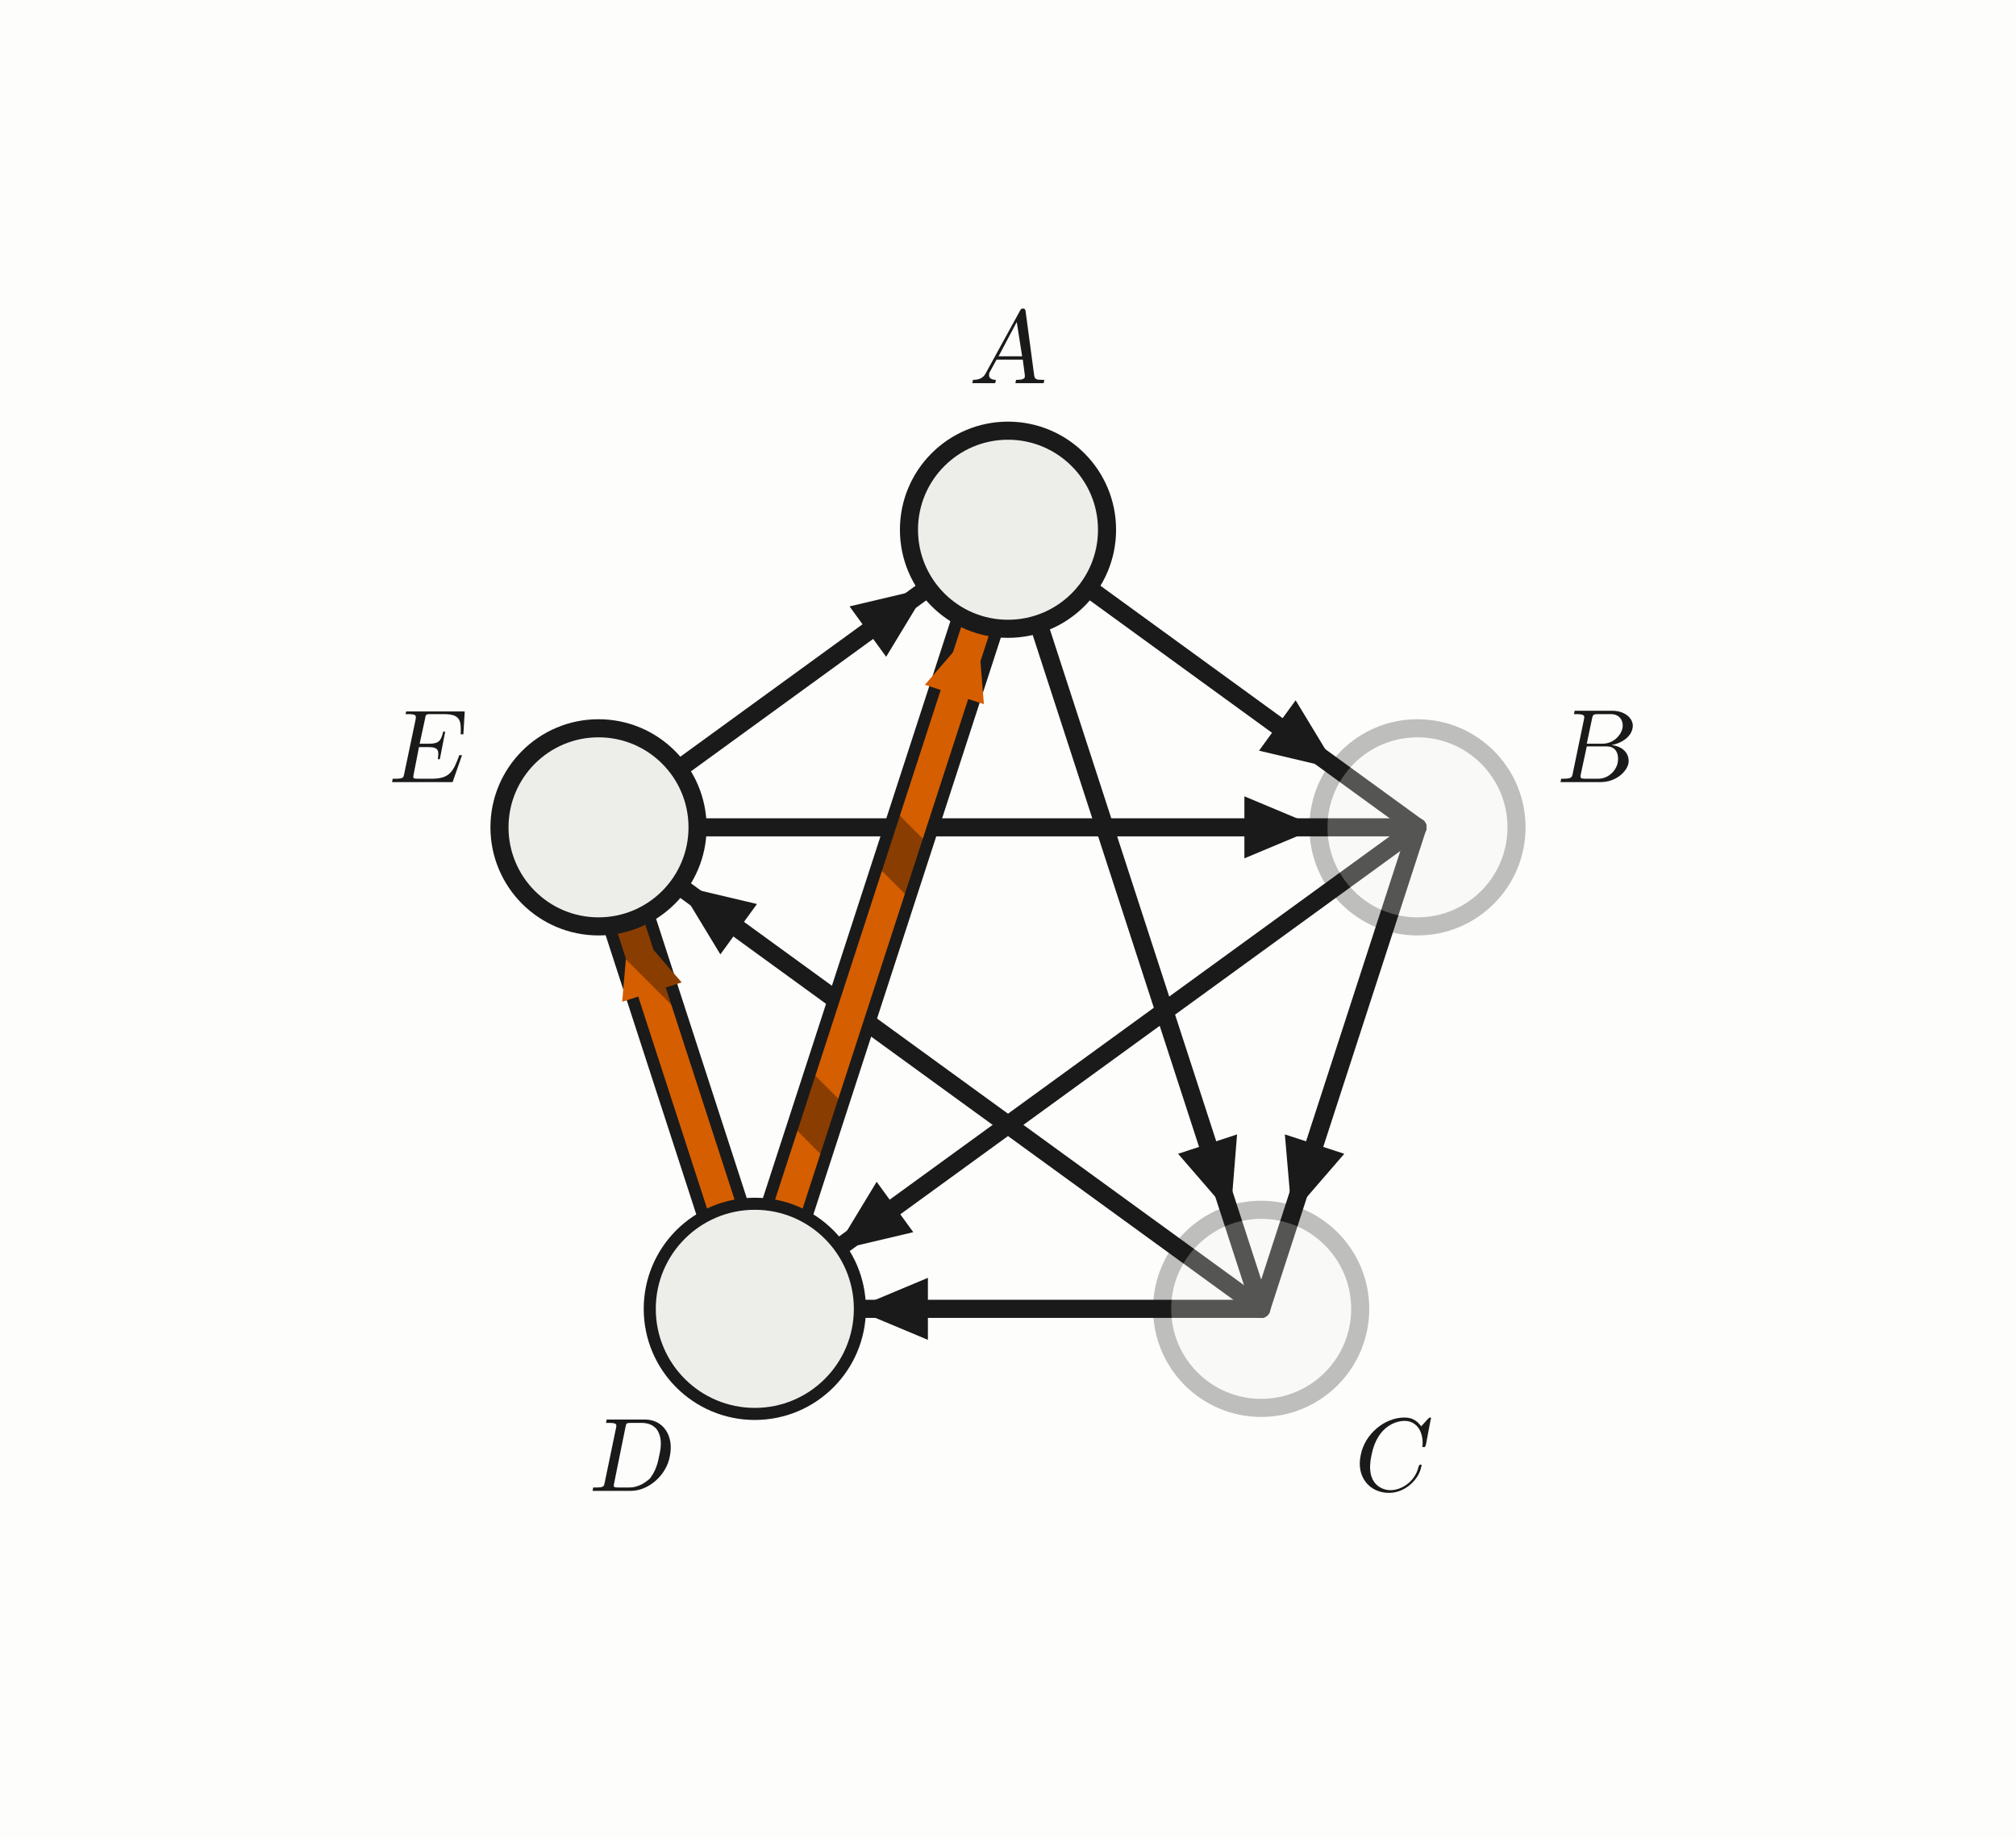
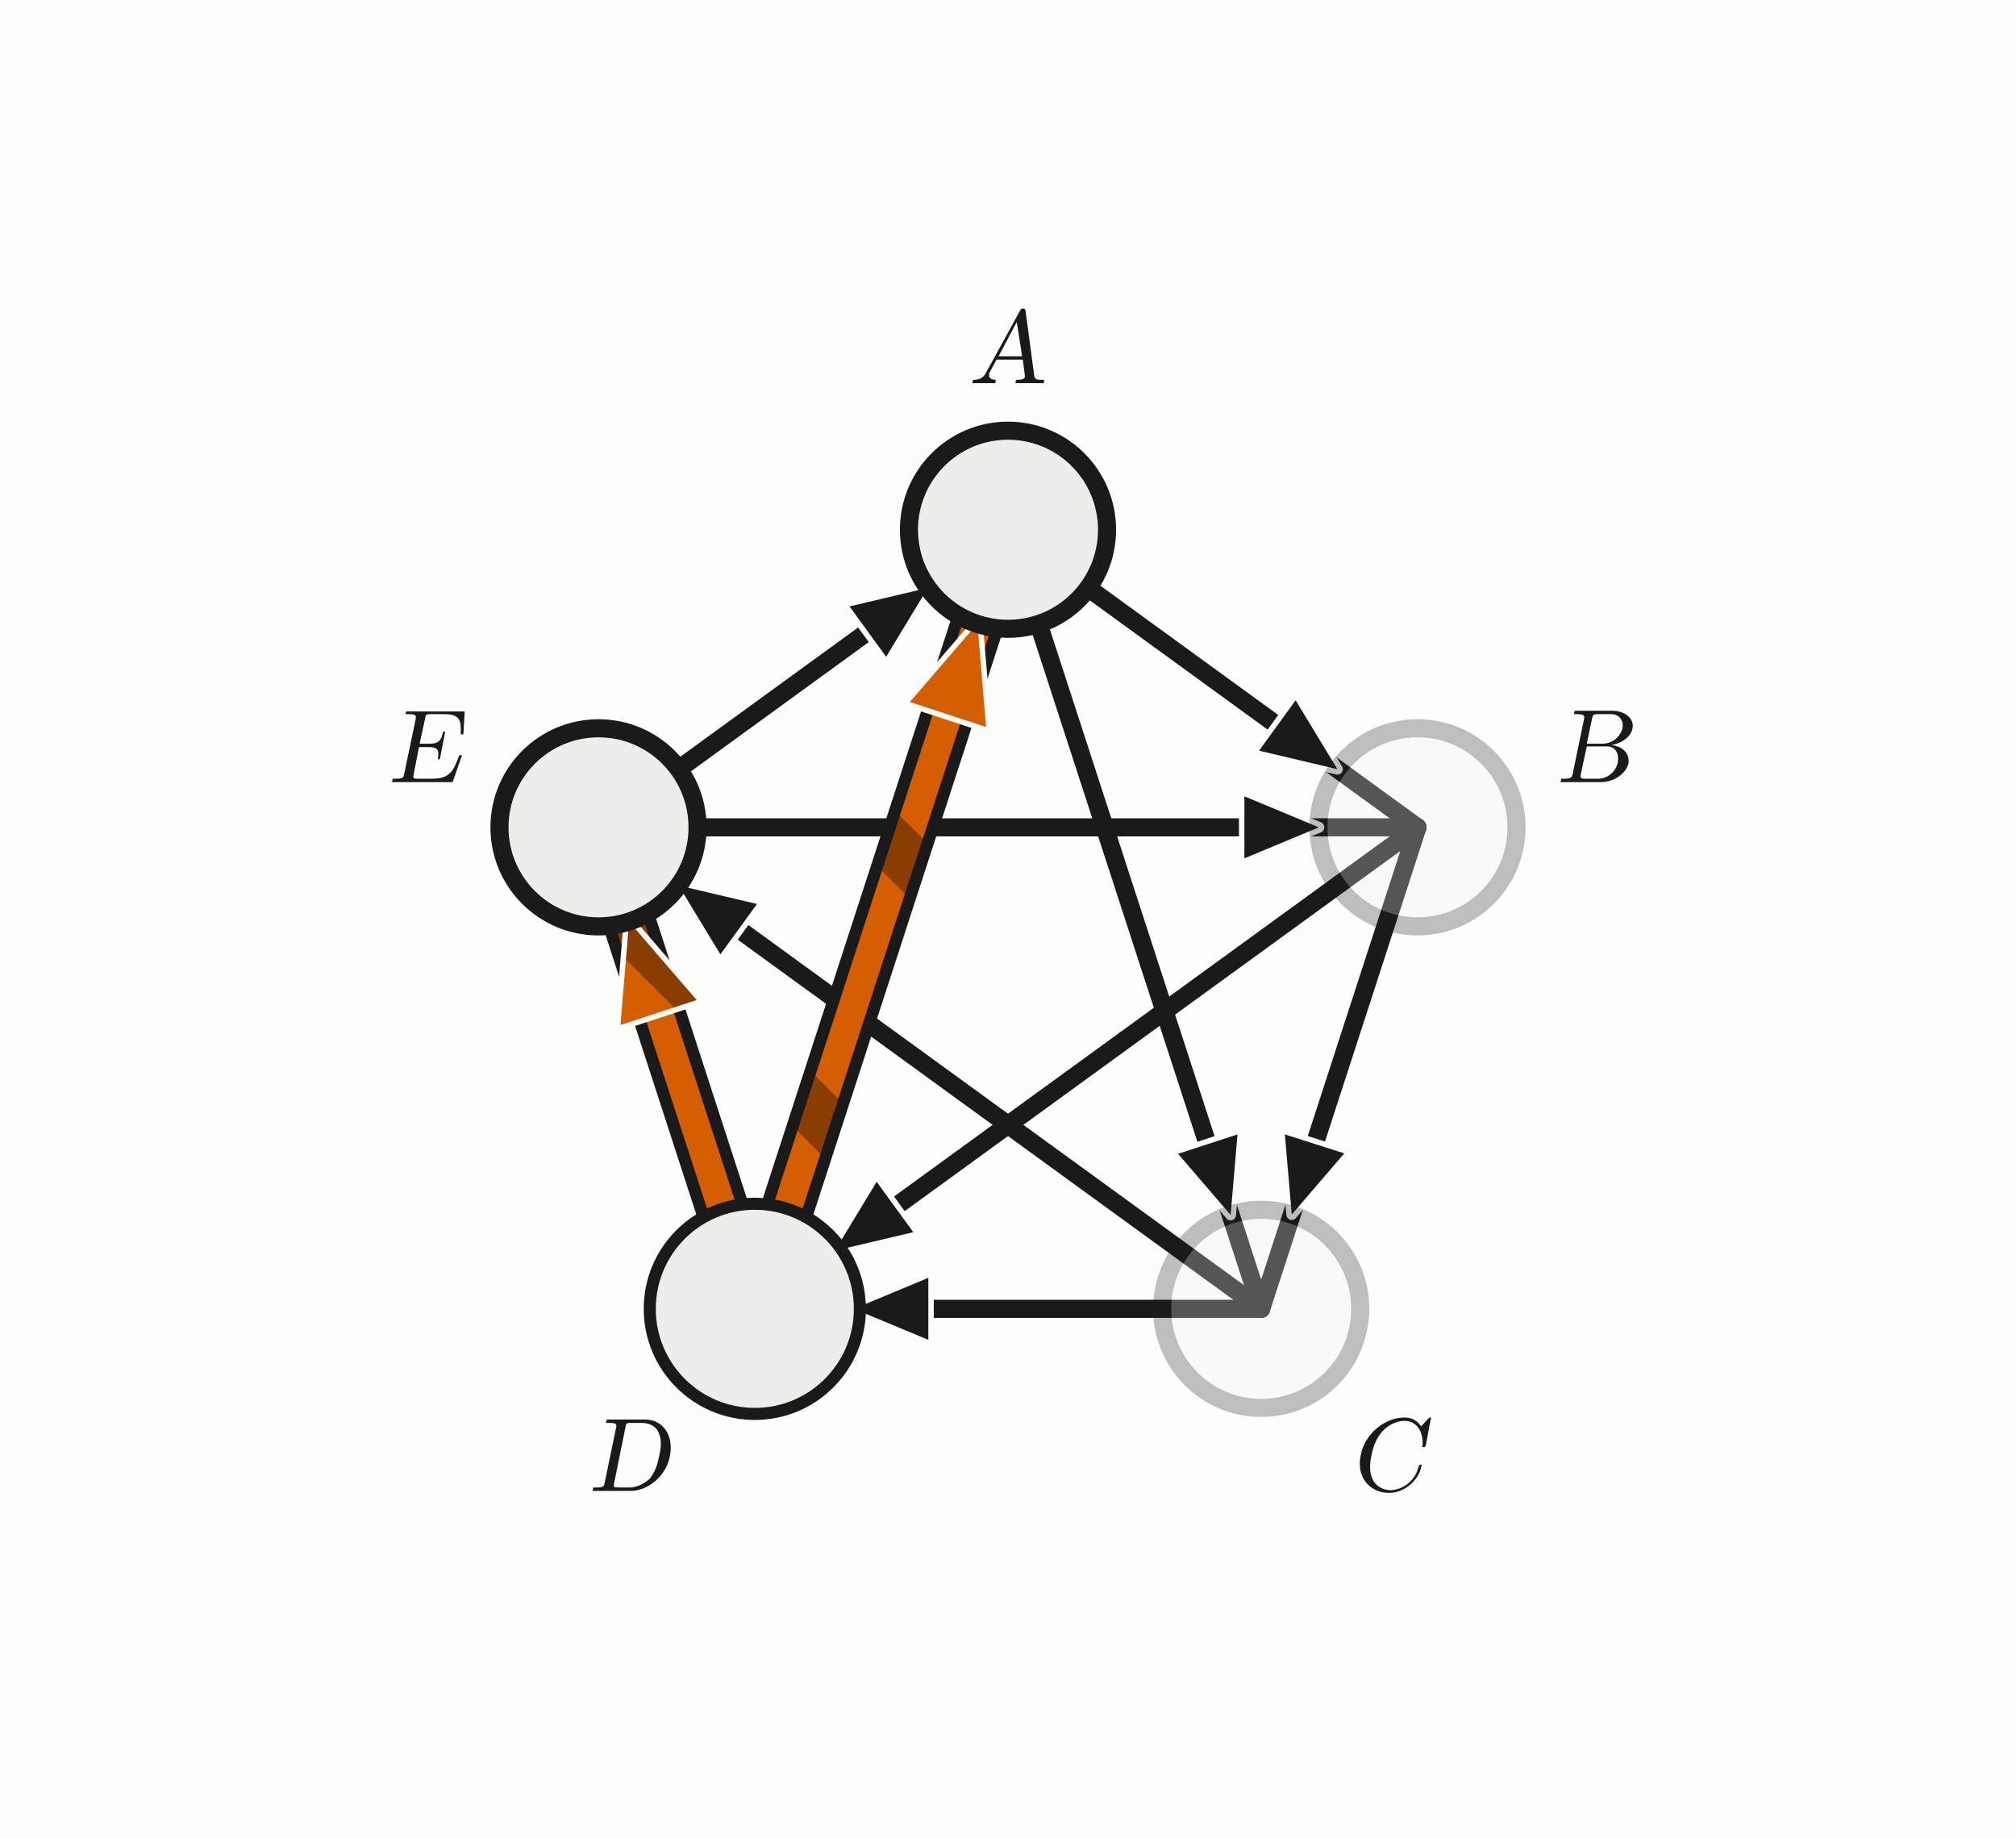
<svg xmlns="http://www.w3.org/2000/svg" viewBox="-23.41 -22.3 46.82 42.69">
  <rect fill="#FDFDFC" height="42.69" width="46.82" x="-23.41" y="-22.3" />
  <defs>
    <pattern height="8" id="cv-pat-1" patternUnits="userSpaceOnUse" width="8">
      <rect fill="#0072B2" height="8" width="8" />
    </pattern>
    <pattern height="8" id="cv-pat-2" patternUnits="userSpaceOnUse" width="8">
      <rect fill="#9ED9F5" height="8" width="8" />
      <line stroke="#3E8BB5" stroke-width="1.2" x1="0" x2="8" y1="8" y2="0" />
      <line stroke="#3E8BB5" stroke-width="1.2" x1="-1" x2="1" y1="1" y2="-1" />
      <line stroke="#3E8BB5" stroke-width="1.2" x1="7" x2="9" y1="9" y2="7" />
    </pattern>
    <pattern height="8" id="cv-pat-3" patternUnits="userSpaceOnUse" width="8">
      <rect fill="#D55E00" height="8" width="8" />
      <line stroke="#8A3D00" stroke-width="1.2" x1="0" x2="8" y1="0" y2="8" />
      <line stroke="#8A3D00" stroke-width="1.2" x1="-1" x2="1" y1="7" y2="9" />
      <line stroke="#8A3D00" stroke-width="1.2" x1="7" x2="9" y1="-1" y2="1" />
    </pattern>
    <pattern height="8" id="cv-pat-4" patternUnits="userSpaceOnUse" width="8">
      <rect fill="#009E73" height="8" width="8" />
      <circle cx="4" cy="4" fill="#006147" r="1.4" />
    </pattern>
    <pattern height="8" id="cv-pat-5" patternUnits="userSpaceOnUse" width="8">
      <rect fill="#E69F00" height="8" width="8" />
      <line stroke="#9A6B00" stroke-width="1.2" x1="0" x2="8" y1="4" y2="4" />
      <line stroke="#9A6B00" stroke-width="1.2" x1="4" x2="4" y1="0" y2="8" />
    </pattern>
    <pattern height="8" id="cv-pat-6" patternUnits="userSpaceOnUse" width="8">
      <rect fill="#CC79A7" height="8" width="8" />
      <line stroke="#8A4E70" stroke-width="1.2" x1="0" x2="8" y1="4" y2="4" />
    </pattern>
    <pattern height="8" id="cv-pat-7" patternUnits="userSpaceOnUse" width="8">
      <rect fill="#F0E442" height="8" width="8" />
      <line stroke="#9C9400" stroke-width="1.2" x1="4" x2="4" y1="0" y2="8" />
    </pattern>
    <pattern height="8" id="cv-pat-8" patternUnits="userSpaceOnUse" width="8">
      <rect fill="#3A3A3A" height="8" width="8" />
      <line stroke="#000000" stroke-width="1.2" x1="0" x2="8" y1="0" y2="8" />
      <line stroke="#000000" stroke-width="1.2" x1="0" x2="8" y1="8" y2="0" />
    </pattern>
  </defs>
  <g class="cv-edge-labels" />
  <g class="cv-edges">
    <path d="M0 -10L9.51 -3.09" fill="none" stroke="#1A1A1A" stroke-linecap="round" stroke-width="0.42" />
-     <polygon fill="#1A1A1A" points="7.65,-4.44 5.83,-4.87 6.68,-6.04" />
    <path d="M0 -10L5.88 8.09" fill="none" stroke="#1A1A1A" stroke-linecap="round" stroke-width="0.42" />
-     <polygon fill="#1A1A1A" points="5.17,5.9 3.95,4.49 5.32,4.04" />
    <path d="M9.51 -3.09L5.88 8.09" fill="none" stroke="#1A1A1A" stroke-linecap="round" stroke-width="0.42" />
-     <polygon fill="#1A1A1A" points="6.59,5.9 6.43,4.04 7.81,4.49" />
    <path d="M9.51 -3.09L-5.88 8.09" fill="none" stroke="#1A1A1A" stroke-linecap="round" stroke-width="0.42" />
-     <polygon fill="#1A1A1A" points="-4.02,6.74 -3.05,5.14 -2.2,6.31" />
    <path d="M5.88 8.09L-5.88 8.09" fill="none" stroke="#1A1A1A" stroke-linecap="round" stroke-width="0.42" />
-     <polygon fill="#1A1A1A" points="-3.58,8.09 -1.86,7.37 -1.86,8.81" />
    <path d="M5.88 8.09L-9.51 -3.09" fill="none" stroke="#1A1A1A" stroke-linecap="round" stroke-width="0.42" />
-     <polygon fill="#1A1A1A" points="-7.65,-1.74 -5.83,-1.31 -6.68,-0.14" />
    <path d="M-9.51 -3.09L0 -10" fill="none" stroke="#1A1A1A" stroke-linecap="round" stroke-width="0.42" />
-     <polygon fill="#1A1A1A" points="-1.86,-8.65 -2.83,-7.05 -3.68,-8.22" />
    <path d="M-9.51 -3.09L9.51 -3.09" fill="none" stroke="#1A1A1A" stroke-linecap="round" stroke-width="0.42" />
-     <polygon fill="#1A1A1A" points="7.21,-3.09 5.49,-2.37 5.49,-3.81" />
    <path d="M-5.88 8.09L-9.51 -3.09" fill="none" stroke="#1A1A1A" stroke-linecap="round" stroke-width="1.232" />
    <path d="M-5.88 8.09L-9.51 -3.09" fill="none" stroke="url(#cv-pat-3)" stroke-linecap="round" stroke-width="0.672" />
-     <polygon fill="url(#cv-pat-3)" points="-8.8,-0.9 -7.58,0.51 -8.96,0.96" />
    <path d="M-5.88 8.09L0 -10" fill="none" stroke="#1A1A1A" stroke-linecap="round" stroke-width="1.232" />
    <path d="M-5.88 8.09L0 -10" fill="none" stroke="url(#cv-pat-3)" stroke-linecap="round" stroke-width="0.672" />
-     <polygon fill="url(#cv-pat-3)" points="-0.71,-7.81 -0.56,-5.95 -1.93,-6.4" />
+     <polygon fill="#1A1A1A" paint-order="stroke" points="7.65,-4.44 5.83,-4.87 6.68,-6.04" stroke="#FDFDFC" stroke-linejoin="round" stroke-width="0.252" />
+     <polygon fill="#1A1A1A" paint-order="stroke" points="5.17,5.91 3.95,4.49 5.33,4.04" stroke="#FDFDFC" stroke-linejoin="round" stroke-width="0.252" />
+     <polygon fill="#1A1A1A" paint-order="stroke" points="6.59,5.9 6.43,4.04 7.81,4.48" stroke="#FDFDFC" stroke-linejoin="round" stroke-width="0.252" />
+     <polygon fill="#1A1A1A" paint-order="stroke" points="-4.02,6.74 -3.05,5.14 -2.2,6.31" stroke="#FDFDFC" stroke-linejoin="round" stroke-width="0.252" />
+     <polygon fill="#1A1A1A" paint-order="stroke" points="-3.58,8.09 -1.85,7.37 -1.85,8.81" stroke="#FDFDFC" stroke-linejoin="round" stroke-width="0.252" />
+     <polygon fill="#1A1A1A" paint-order="stroke" points="-7.65,-1.74 -5.83,-1.31 -6.68,-0.14" stroke="#FDFDFC" stroke-linejoin="round" stroke-width="0.252" />
+     <polygon fill="#1A1A1A" paint-order="stroke" points="-1.86,-8.65 -2.83,-7.05 -3.68,-8.22" stroke="#FDFDFC" stroke-linejoin="round" stroke-width="0.252" />
+     <polygon fill="#1A1A1A" paint-order="stroke" points="7.22,-3.09 5.49,-2.37 5.49,-3.81" stroke="#FDFDFC" stroke-linejoin="round" stroke-width="0.252" />
+     <polygon fill="url(#cv-pat-3)" paint-order="stroke" points="-8.8,-0.9 -7.23,0.92 -9,1.5" stroke="#FDFDFC" stroke-linejoin="round" stroke-width="0.252" />
+     <polygon fill="url(#cv-pat-3)" paint-order="stroke" points="-0.71,-7.82 -0.51,-5.42 -2.28,-6" stroke="#FDFDFC" stroke-linejoin="round" stroke-width="0.252" />
  </g>
  <g class="cv-vertices">
    <circle cx="0" cy="-10" fill="#EDEDEA" r="2.3" stroke="#1A1A1A" stroke-width="0.42" />
    <text dominant-baseline="auto" fill="#1A1A1A" font-family="'KaTeX_Main', 'Latin Modern Math', serif" font-size="2.415" font-style="italic" text-anchor="middle" x="0" y="-13.4">A</text>
    <circle cx="9.51" cy="-3.09" fill="#EDEDEA" opacity="0.28" r="2.3" stroke="#1A1A1A" stroke-width="0.42" />
    <text dominant-baseline="auto" fill="#1A1A1A" font-family="'KaTeX_Main', 'Latin Modern Math', serif" font-size="2.415" font-style="italic" text-anchor="start" x="12.74" y="-4.14">B</text>
    <circle cx="5.88" cy="8.09" fill="#EDEDEA" opacity="0.28" r="2.3" stroke="#1A1A1A" stroke-width="0.42" />
    <text dominant-baseline="hanging" fill="#1A1A1A" font-family="'KaTeX_Main', 'Latin Modern Math', serif" font-size="2.415" font-style="italic" text-anchor="start" x="7.88" y="10.84">C</text>
    <circle cx="-5.88" cy="8.09" fill="#EDEDEA" paint-order="stroke" r="2.3" stroke="#1A1A1A" stroke-width="0.56" />
    <text dominant-baseline="hanging" fill="#1A1A1A" font-family="'KaTeX_Main', 'Latin Modern Math', serif" font-size="2.415" font-style="italic" text-anchor="end" x="-7.88" y="10.84">D</text>
    <circle cx="-9.51" cy="-3.09" fill="#EDEDEA" r="2.3" stroke="#1A1A1A" stroke-width="0.42" />
    <text dominant-baseline="auto" fill="#1A1A1A" font-family="'KaTeX_Main', 'Latin Modern Math', serif" font-size="2.415" font-style="italic" text-anchor="end" x="-12.74" y="-4.14">E</text>
  </g>
</svg>
